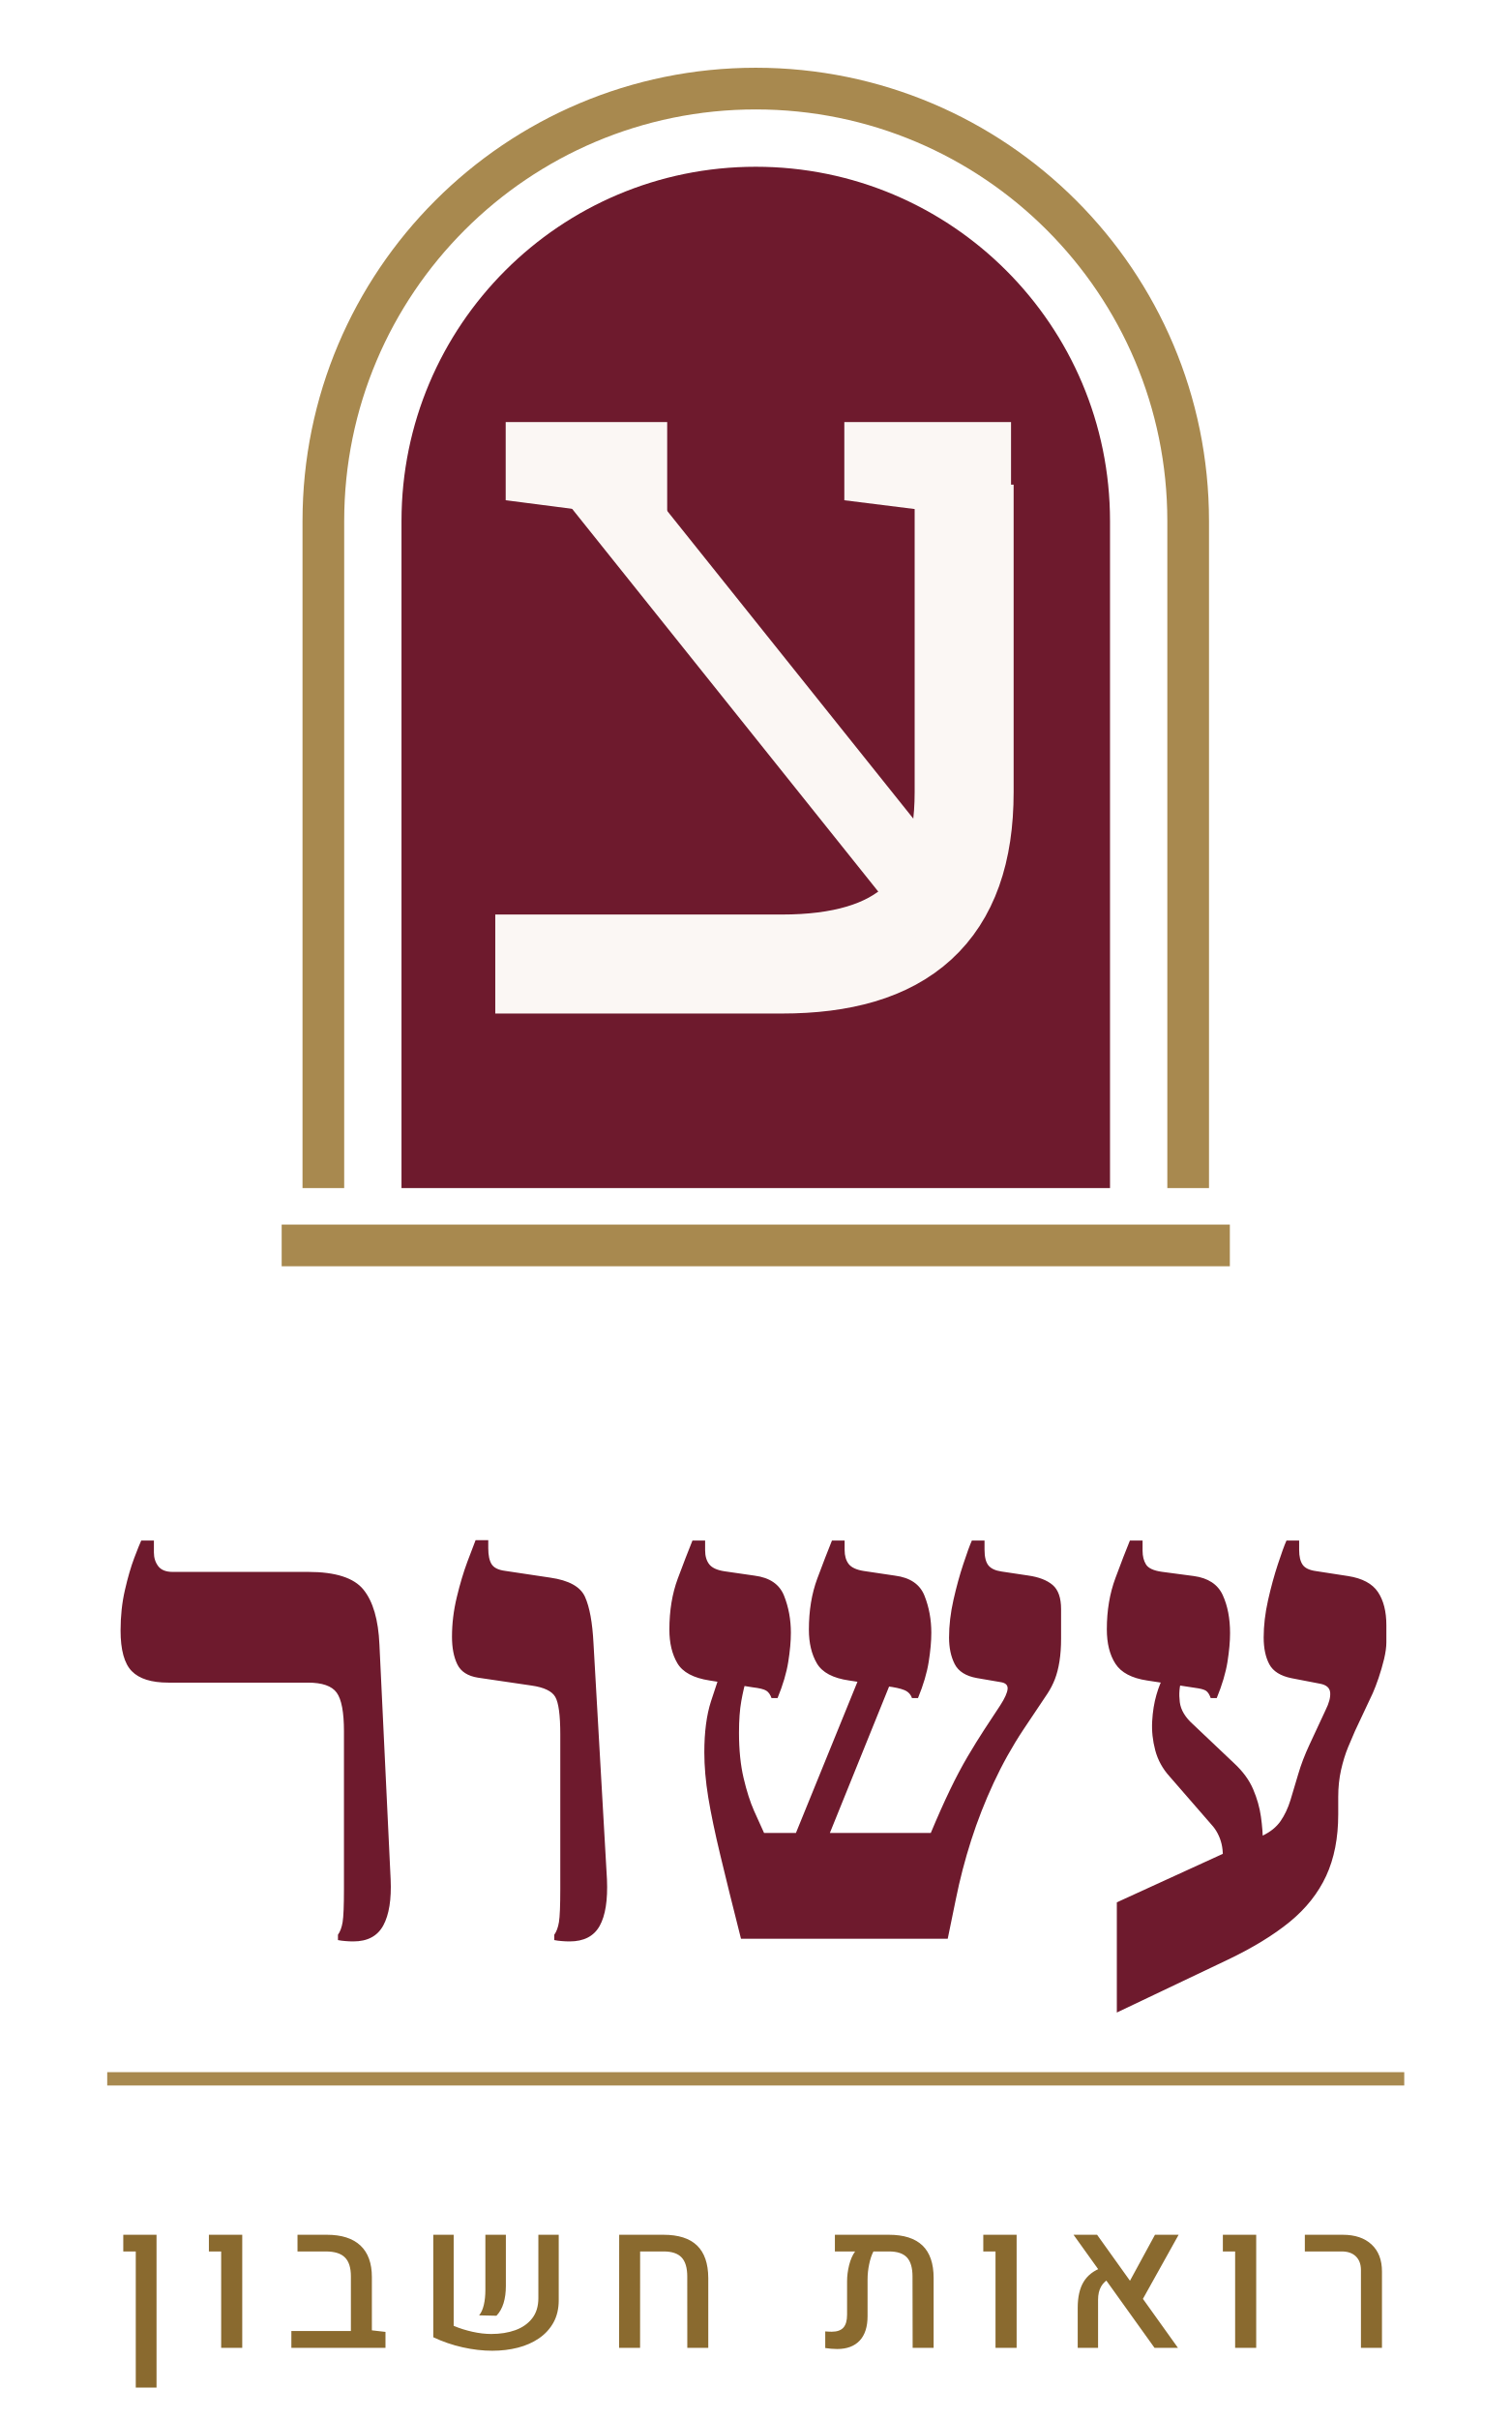
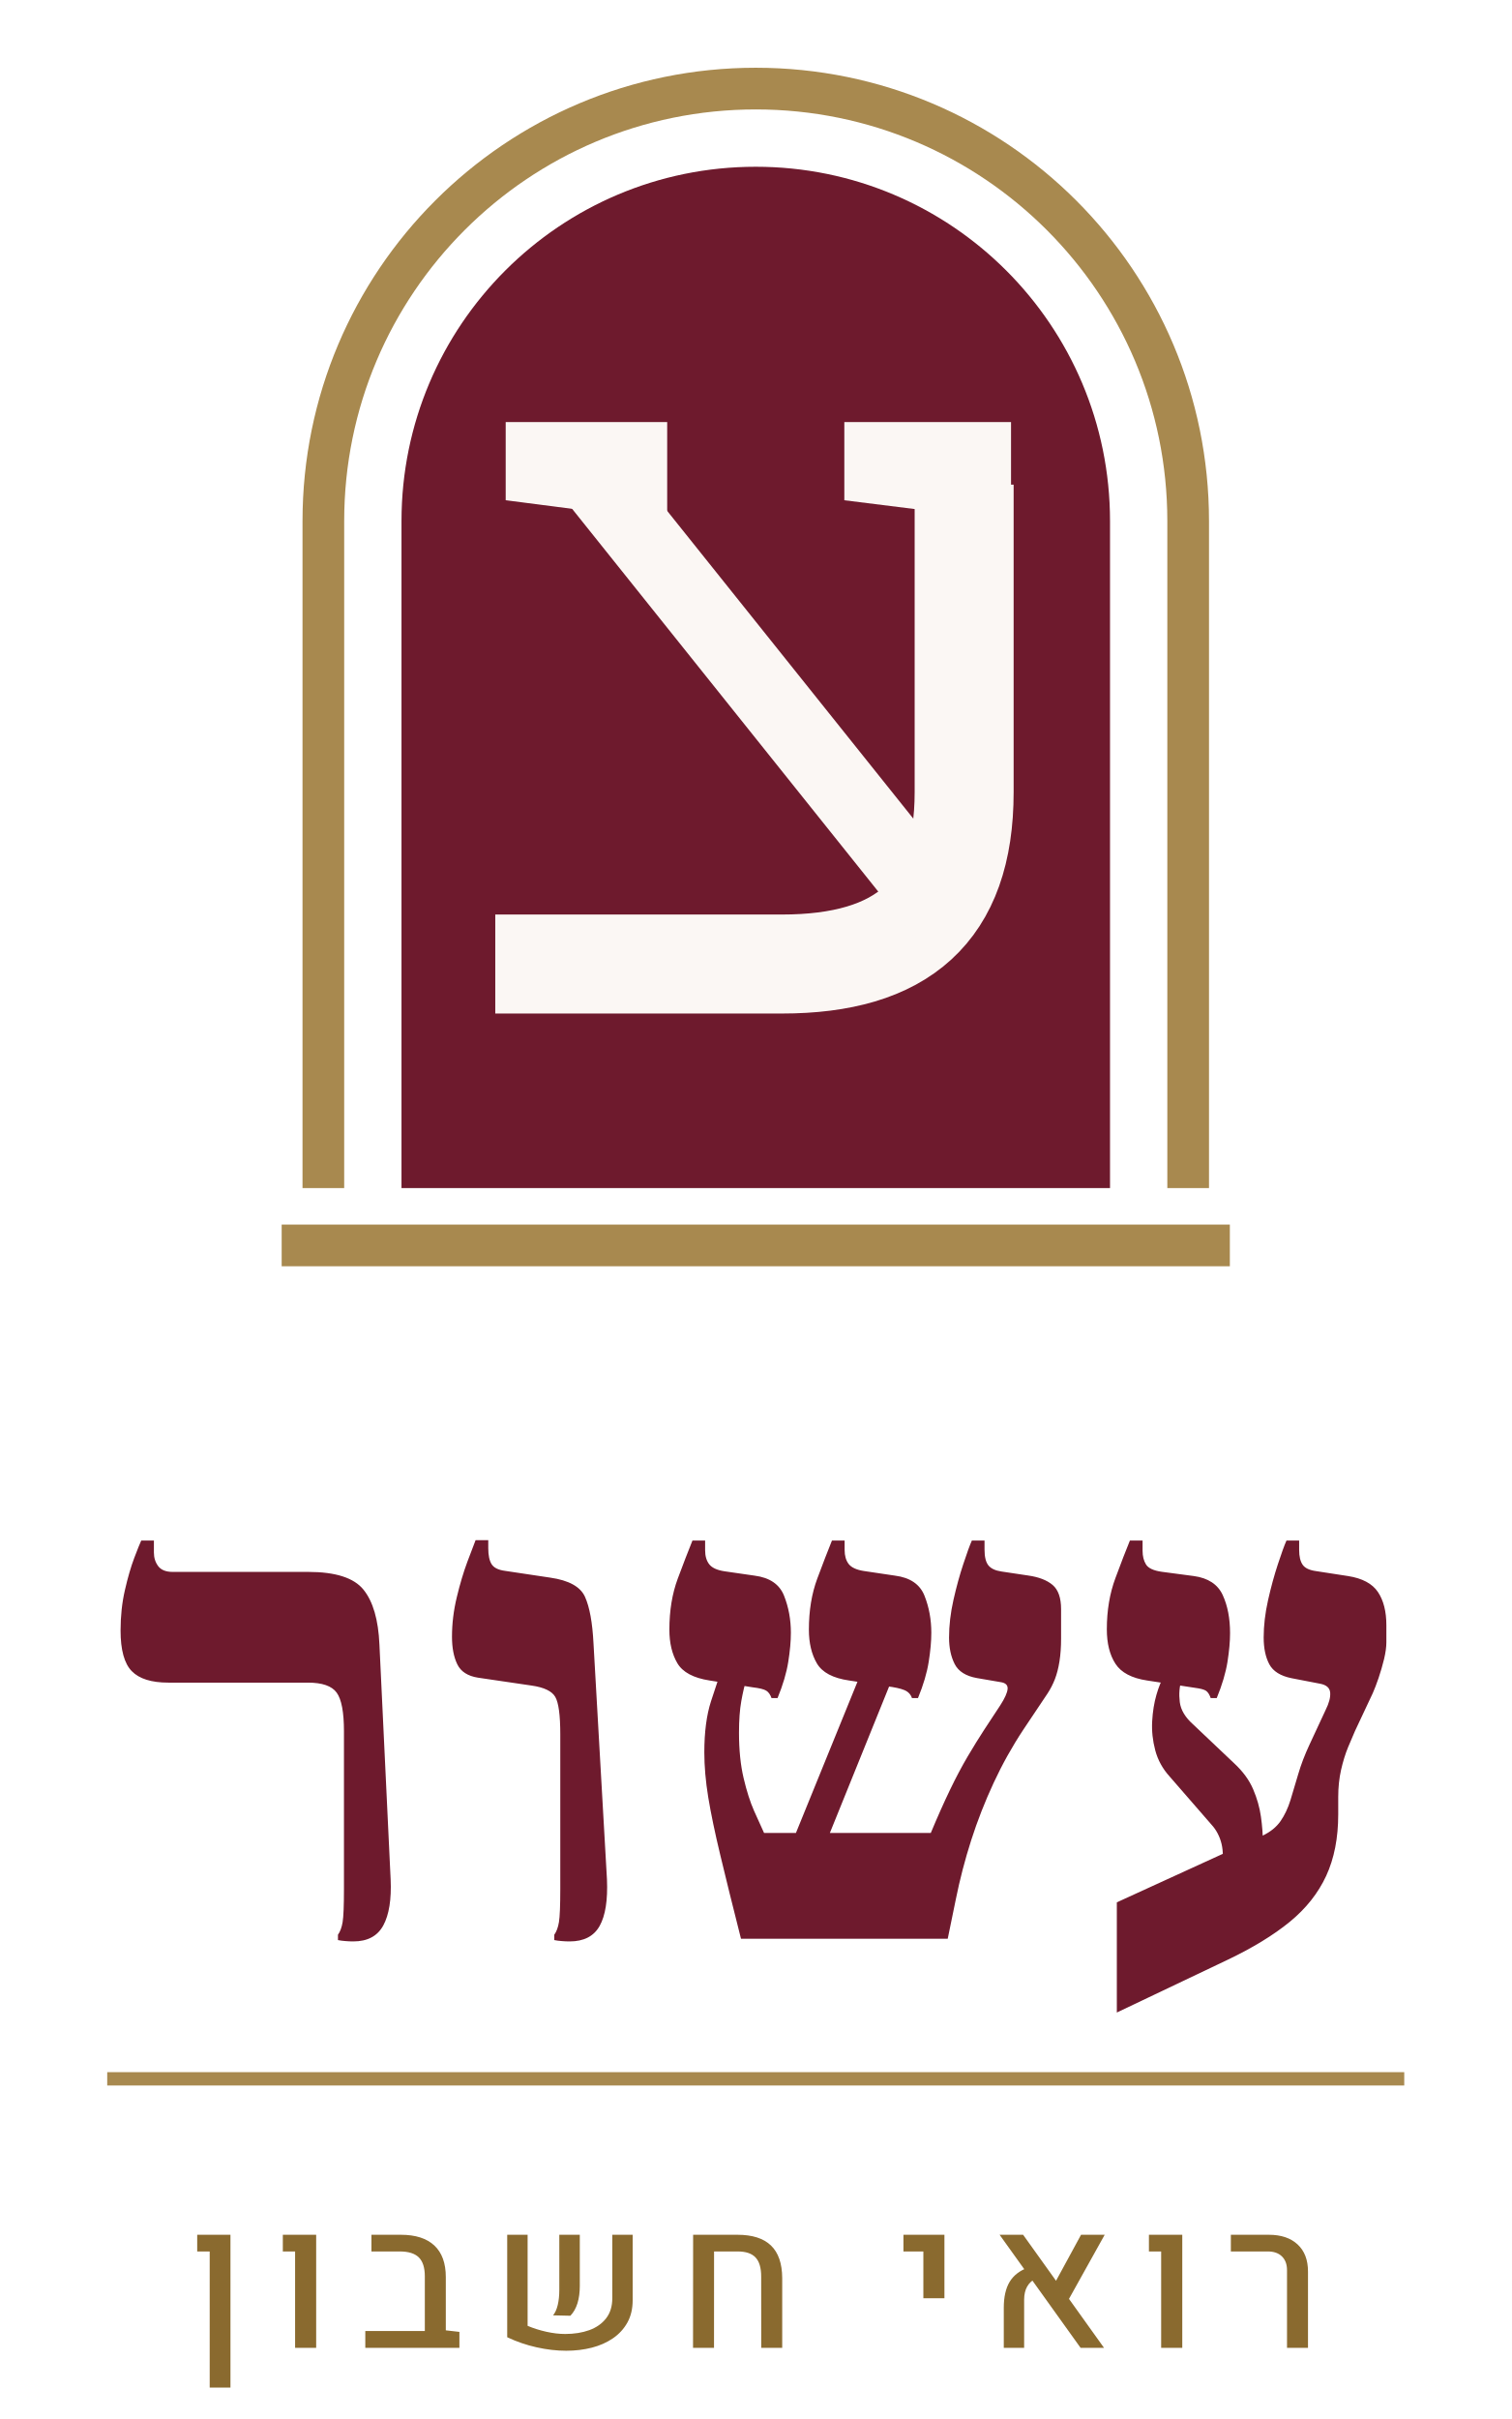
- <svg xmlns="http://www.w3.org/2000/svg" viewBox="0 0 340 544" width="340" height="544" role="img" aria-label="עשור רואות חשבון">
+ <svg xmlns="http://www.w3.org/2000/svg" viewBox="0 0 340 544" width="340" height="544" role="img" aria-label="עשור רואי חשבון">
  <svg x="20.00" y="0" width="300" height="300" viewBox="0 0 512 512">
    <g transform="translate(0 -14)">
      <path d="M 90 470 V 214 A 166 166 0 0 1 422 214 V 470" fill="none" stroke="#a8894f" stroke-width="16" />
      <rect x="74" y="484" width="364" height="16" fill="#a8894f" />
      <path d="M 120 470 V 214 A 136 136 0 0 1 392 214 V 470 Z" fill="#6e1a2d" />
      <g fill="#fbf7f4">
        <path d="M 290 176 H 354 V 214 L 290 206 Z" />
        <path d="M 160 176 H 222 V 214 L 160 206 Z" />
      </g>
      <g fill="none" stroke="#fbf7f4" stroke-linejoin="round">
        <path d="M 336 200 V 318 C 336 364 312 384 266 384 H 156" stroke-width="38" />
        <path d="M 196 200 L 328 365" stroke-width="28" />
      </g>
    </g>
  </svg>
  <path transform="translate(24.12 436.00)" fill="#6e1a2d" d="M55.35 0.6Q54.45 0.6 53.55 0.52Q52.65 0.45 51.9 0.3V-0.9Q52.65 -1.95 52.95 -3.75Q53.25 -5.55 53.25 -11.25V-46.65Q53.25 -53.1 51.61 -55.35Q49.98 -57.6 45.12 -57.6H13.74Q8.04 -57.6 5.52 -60.18Q3 -62.76 3 -69.33Q3 -74.19 3.98 -78.42Q4.95 -82.65 6.07 -85.62Q7.2 -88.59 7.65 -89.55H10.5V-86.85Q10.5 -85.08 11.47 -83.79Q12.45 -82.5 14.73 -82.5H45.21Q54.42 -82.5 57.64 -78.51Q60.87 -74.52 61.23 -66.15L63.75 -13.35Q64.05 -6.6 62.1 -3Q60.15 0.6 55.35 0.6ZM104.01 0.6Q103.11 0.6 102.21 0.52Q101.31 0.45 100.56 0.3V-0.9Q101.31 -1.95 101.61 -3.75Q101.91 -5.55 101.91 -11.25V-45.99Q101.91 -52.44 100.78 -54.39Q99.66 -56.34 95.46 -56.94L83.43 -58.71Q79.95 -59.25 78.75 -61.71Q77.55 -64.17 77.55 -67.92Q77.55 -72.33 78.63 -76.81Q79.71 -81.3 81.01 -84.78Q82.32 -88.26 82.86 -89.64H85.71V-87.84Q85.71 -85.44 86.46 -84.24Q87.21 -83.04 89.46 -82.74L99.66 -81.21Q105.93 -80.31 107.47 -76.89Q109.02 -73.47 109.38 -66.45L112.41 -13.35Q112.71 -6.36 110.76 -2.88Q108.81 0.6 104.01 0.6ZM142.56 0Q139.71 -11.25 137.9 -18.82Q136.08 -26.4 135.19 -31.81Q134.31 -37.23 134.31 -41.91Q134.31 -48.75 135.81 -53.4Q137.31 -58.05 139.11 -63.15L144.81 -61.05Q144.36 -60.15 143.76 -58.27Q143.16 -56.4 142.63 -53.47Q142.11 -50.55 142.11 -46.35Q142.11 -40.5 143.15 -36.12Q144.18 -31.74 145.51 -28.74Q146.85 -25.74 147.75 -23.79H185.25Q187.56 -29.31 189.57 -33.48Q191.58 -37.65 193.54 -40.98Q195.51 -44.31 197.25 -46.98L200.88 -52.5Q202.41 -54.87 202.53 -56.17Q202.65 -57.48 200.91 -57.72L195.66 -58.62Q191.91 -59.28 190.63 -61.77Q189.36 -64.26 189.36 -67.74Q189.36 -71.82 190.35 -76.2Q191.34 -80.58 192.56 -84.25Q193.77 -87.93 194.49 -89.55H197.34V-87.51Q197.34 -85.05 198.21 -83.97Q199.08 -82.89 201.15 -82.59L207.15 -81.69Q210.75 -81.18 212.66 -79.56Q214.56 -77.94 214.56 -74.13V-67.5Q214.56 -64.68 214.2 -62.4Q213.84 -60.12 213.17 -58.38Q212.49 -56.64 211.5 -55.14L206.1 -47.07Q202.32 -41.37 199.38 -35.04Q196.44 -28.71 194.34 -22.16Q192.24 -15.6 190.89 -8.91L189.06 0ZM152.13 -16.95 171.12 -63.6 178.17 -62.4 159.78 -16.95ZM149.43 -54.12Q149.01 -55.32 148.23 -55.8Q147.45 -56.28 145.17 -56.55L135.51 -58.08Q130.05 -58.92 128.25 -61.96Q126.45 -65.01 126.45 -69.51Q126.45 -75.93 128.34 -81Q130.23 -86.07 131.64 -89.55H134.49V-87.36Q134.49 -85.41 135.41 -84.22Q136.32 -83.04 138.78 -82.65L145.62 -81.66Q150.72 -81 152.25 -77.13Q153.78 -73.26 153.78 -68.82Q153.78 -65.94 153.19 -62.27Q152.61 -58.59 150.78 -54.12ZM181.02 -54.12Q180.6 -55.38 179.31 -55.92Q178.02 -56.46 175.32 -56.79L166.89 -58.08Q161.43 -58.86 159.63 -61.93Q157.83 -65.01 157.83 -69.51Q157.83 -75.93 159.72 -81Q161.61 -86.07 163.02 -89.55H165.87V-87.42Q165.87 -85.47 166.78 -84.28Q167.7 -83.1 170.16 -82.71L177.21 -81.66Q182.31 -81 183.84 -77.13Q185.37 -73.26 185.37 -68.82Q185.37 -65.94 184.78 -62.27Q184.2 -58.59 182.37 -54.12ZM227.1 16.59V-8.19L259.89 -23.19Q262.53 -24.45 263.93 -26.46Q265.32 -28.47 266.16 -31.19Q267 -33.9 267.91 -37.05Q268.83 -40.2 270.42 -43.62L274.08 -51.48Q275.22 -53.76 275.09 -55.36Q274.95 -56.97 272.79 -57.36L266.43 -58.59Q262.68 -59.34 261.4 -61.73Q260.13 -64.11 260.13 -67.77Q260.13 -71.76 261.12 -76.16Q262.11 -80.55 263.33 -84.24Q264.54 -87.93 265.26 -89.55H268.11V-87.42Q268.11 -85.26 268.89 -84.12Q269.67 -82.98 271.92 -82.68L279.09 -81.57Q283.92 -80.82 285.83 -77.98Q287.73 -75.15 287.73 -70.5V-66.69Q287.73 -65.07 287.21 -62.89Q286.68 -60.72 285.98 -58.65Q285.27 -56.58 284.67 -55.23L280.68 -46.74Q280.08 -45.39 279.13 -43.11Q278.19 -40.83 277.54 -37.98Q276.9 -35.13 276.9 -31.89V-27.96Q276.9 -20.01 274.19 -14.14Q271.47 -8.28 265.98 -3.79Q260.49 0.69 252 4.74ZM250.95 -18.57Q250.95 -20.13 250.65 -21.36Q250.35 -22.59 249.78 -23.68Q249.21 -24.78 248.4 -25.65L239.01 -36.45Q236.61 -39.09 235.74 -42.38Q234.87 -45.66 235.05 -48.91Q235.23 -52.17 236.01 -54.87Q236.79 -57.57 237.75 -59.1L241.65 -58.2Q240.93 -55.92 241.26 -53.23Q241.59 -50.55 244.35 -48.12L253.5 -39.45Q256.44 -36.72 257.76 -33.63Q259.08 -30.54 259.51 -27.48Q259.95 -24.42 259.95 -21.57ZM248.22 -54.12Q247.8 -55.32 247.17 -55.76Q246.54 -56.19 244.68 -56.43L233.91 -58.08Q228.72 -58.86 226.79 -61.84Q224.85 -64.83 224.85 -69.6Q224.85 -75.93 226.79 -81.13Q228.72 -86.34 230.04 -89.55H232.89V-87.24Q232.89 -85.41 233.67 -84.16Q234.45 -82.92 237.18 -82.53L244.41 -81.57Q249.24 -80.91 250.91 -77.31Q252.57 -73.71 252.57 -68.73Q252.57 -65.94 251.99 -62.27Q251.4 -58.59 249.57 -54.12Z" />
  <rect x="24.12" y="466.00" width="291.75" height="3" fill="#a8894f" />
-   <path transform="translate(25.96 528.00)" fill="#8a6a2f" d="M4.58 8.94V-21.68H1.77V-25.43H9.25V8.94ZM23.79 0V-21.68H21.03V-25.43H28.53V0ZM39.58 0V-3.78H52.97L57.69 -3.94L60.75 -3.59V0ZM52.97 -1.08V-16.08Q52.97 -19.01 51.62 -20.34Q50.28 -21.68 47.3 -21.68H40.96V-25.43H47.59Q52.52 -25.43 55.11 -23.02Q57.69 -20.6 57.69 -15.92V-1.08ZM76.09 -25.43V-4.95Q78.06 -4.12 80.3 -3.62Q82.54 -3.12 84.55 -3.12Q87.57 -3.12 89.96 -3.98Q92.34 -4.84 93.74 -6.63Q95.14 -8.42 95.14 -11.18V-25.43H99.72V-10.71Q99.72 -7.83 98.54 -5.7Q97.36 -3.57 95.29 -2.15Q93.22 -0.73 90.53 -0.04Q87.83 0.65 84.77 0.65Q81.56 0.65 78.11 -0.12Q74.66 -0.89 71.5 -2.39V-25.43ZM81.81 -7.31Q82.52 -8.16 82.87 -9.65Q83.22 -11.14 83.22 -13.02V-25.43H87.83V-13.92Q87.83 -11.75 87.31 -10.04Q86.78 -8.33 85.71 -7.22ZM113.3 0 113.32 -25.43H123.29Q128.33 -25.43 130.83 -23.02Q133.33 -20.61 133.36 -15.72V0H128.64L128.63 -16.05Q128.63 -18.98 127.36 -20.33Q126.09 -21.68 123.33 -21.68H118.03L118.02 0ZM173.99 -25.43Q179.02 -25.43 181.54 -23.02Q184.05 -20.61 184.05 -15.72V0H179.33L179.3 -16.05Q179.3 -18.98 178.05 -20.33Q176.79 -21.68 174.03 -21.68H170.51Q169.9 -20.51 169.55 -18.8Q169.19 -17.09 169.19 -15.36V-7.14Q169.19 -3.52 167.42 -1.63Q165.64 0.26 162.36 0.26Q161.64 0.26 161.01 0.2Q160.37 0.14 159.67 0.04V-3.7Q160.05 -3.67 160.42 -3.65Q160.79 -3.63 161.13 -3.63Q162.92 -3.63 163.75 -4.55Q164.58 -5.47 164.58 -7.45V-14.98Q164.58 -16.72 165.04 -18.6Q165.51 -20.48 166.39 -21.68H161.84V-25.43ZM197.97 0V-21.68H195.22V-25.43H202.72V0ZM233.74 0 215.52 -25.43H220.82L239.01 0ZM216.46 0V-9Q216.46 -12.66 217.79 -14.85Q219.11 -17.04 221.97 -18.07L223.76 -15.65Q221.04 -14.33 221.04 -10.83V0ZM239.16 -25.43 230.5 -9.89 227.39 -13.57 233.84 -25.43ZM251.87 0V-21.68H249.11V-25.43H256.61V0ZM280.17 0V-17.49Q280.17 -19.45 279.03 -20.57Q277.88 -21.68 275.85 -21.68H267.55V-25.43H276.08Q280.22 -25.43 282.56 -23.25Q284.9 -21.08 284.9 -17.17V0Z" />
+   <path transform="translate(42.59 528.00)" fill="#8a6a2f" d="M4.58 8.94V-21.68H1.77V-25.43H9.25V8.94ZM23.79 0V-21.68H21.03V-25.43H28.53V0ZM39.58 0V-3.78H52.97L57.69 -3.94L60.75 -3.59V0ZM52.97 -1.08V-16.08Q52.97 -19.01 51.62 -20.34Q50.28 -21.68 47.3 -21.68H40.96V-25.43H47.59Q52.52 -25.43 55.11 -23.02Q57.69 -20.6 57.69 -15.92V-1.08ZM76.09 -25.43V-4.95Q78.06 -4.12 80.3 -3.62Q82.54 -3.12 84.55 -3.12Q87.57 -3.12 89.96 -3.98Q92.34 -4.84 93.74 -6.63Q95.14 -8.42 95.14 -11.18V-25.43H99.72V-10.71Q99.72 -7.83 98.54 -5.7Q97.36 -3.57 95.29 -2.15Q93.22 -0.73 90.53 -0.04Q87.83 0.65 84.77 0.65Q81.56 0.65 78.11 -0.12Q74.66 -0.89 71.5 -2.39V-25.43ZM81.81 -7.31Q82.52 -8.16 82.87 -9.65Q83.22 -11.14 83.22 -13.02V-25.43H87.83V-13.92Q87.83 -11.75 87.31 -10.04Q86.78 -8.33 85.71 -7.22ZM113.3 0 113.32 -25.43H123.29Q128.33 -25.43 130.83 -23.02Q133.33 -20.61 133.36 -15.72V0H128.64L128.63 -16.05Q128.63 -18.98 127.36 -20.33Q126.09 -21.68 123.33 -21.68H118.03L118.02 0ZM165.11 -11.16V-21.68H160.63V-25.43H169.85V-11.16ZM200.48 0 182.26 -25.43H187.55L205.75 0ZM183.2 0V-9Q183.2 -12.66 184.52 -14.85Q185.85 -17.04 188.71 -18.07L190.5 -15.65Q187.78 -14.33 187.78 -10.83V0ZM205.9 -25.43 197.24 -9.89 194.13 -13.57 200.58 -25.43ZM218.6 0V-21.68H215.85V-25.43H223.35V0ZM246.91 0V-17.49Q246.91 -19.45 245.76 -20.57Q244.62 -21.68 242.59 -21.68H234.28V-25.43H242.82Q246.96 -25.43 249.3 -23.25Q251.63 -21.08 251.63 -17.17V0Z" />
</svg>
